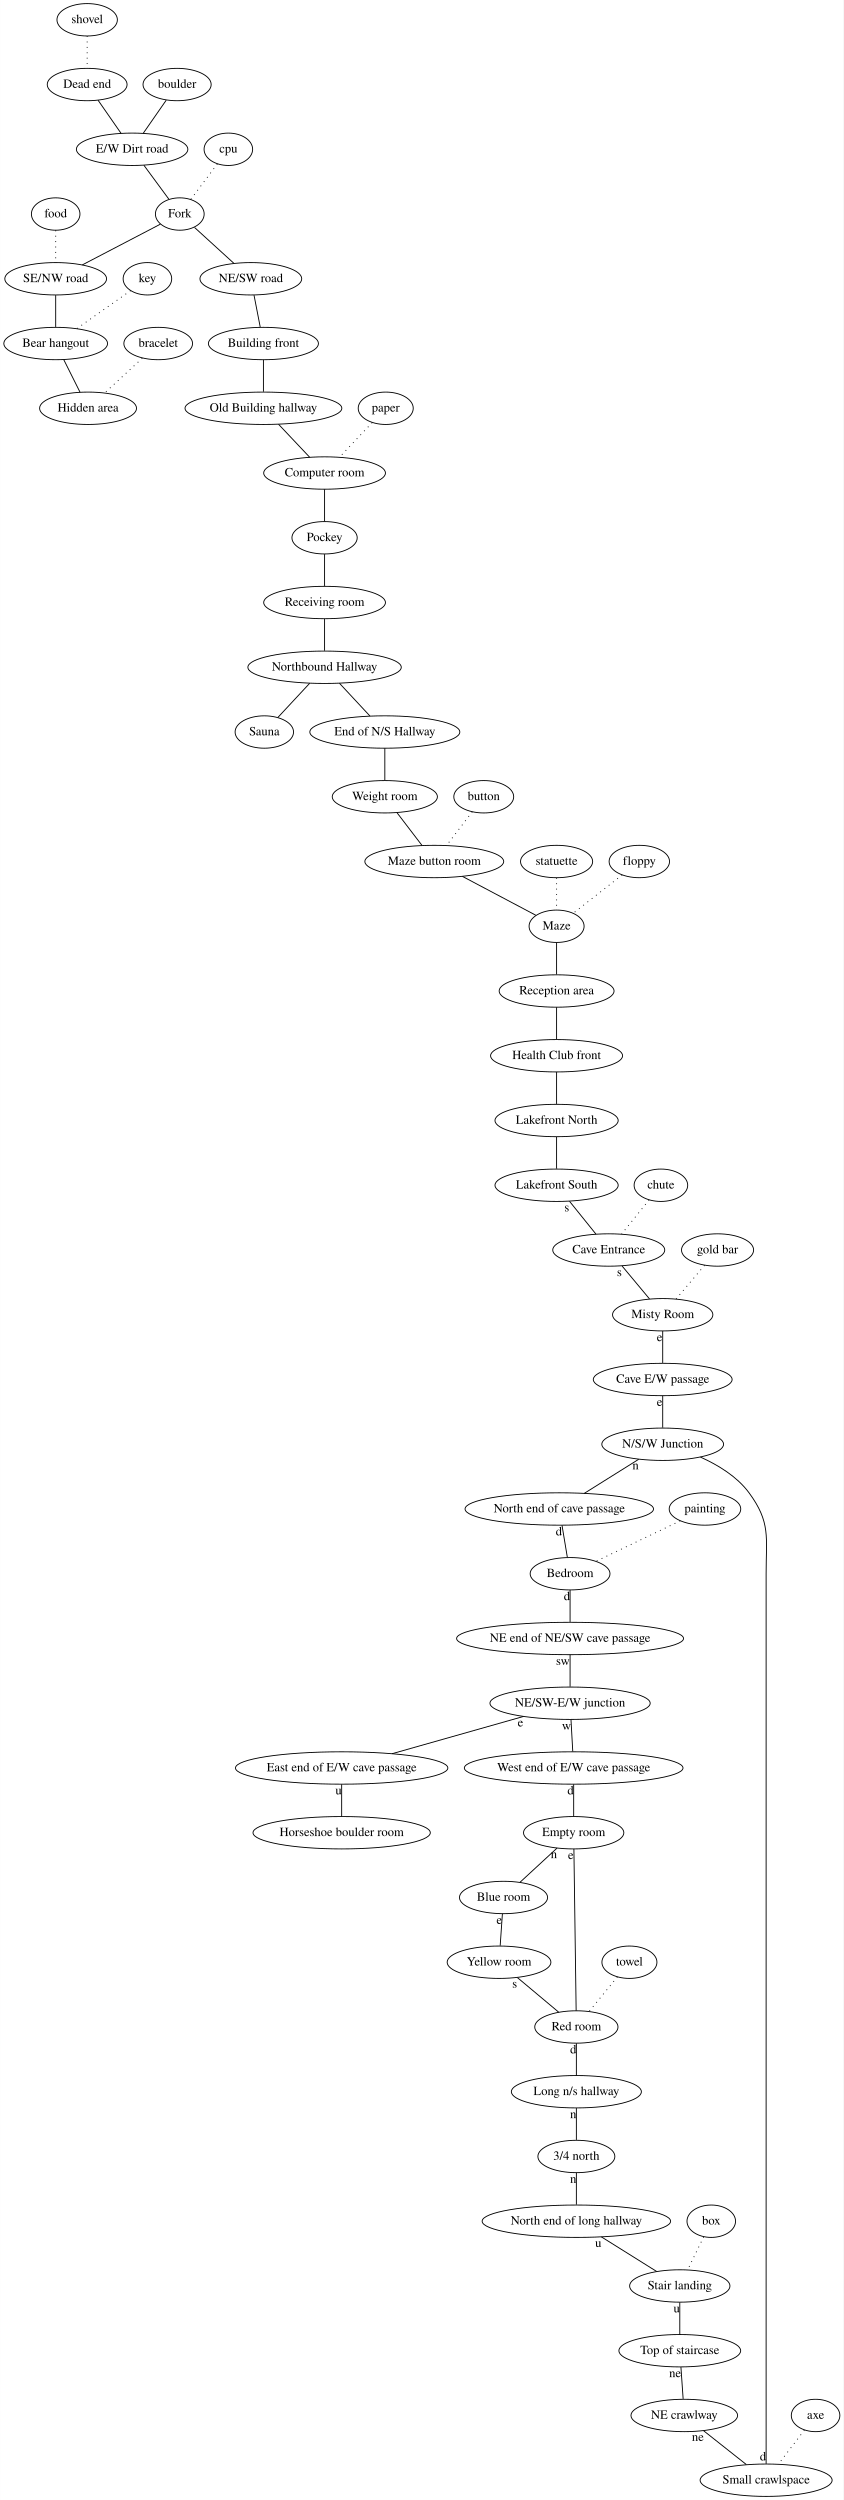
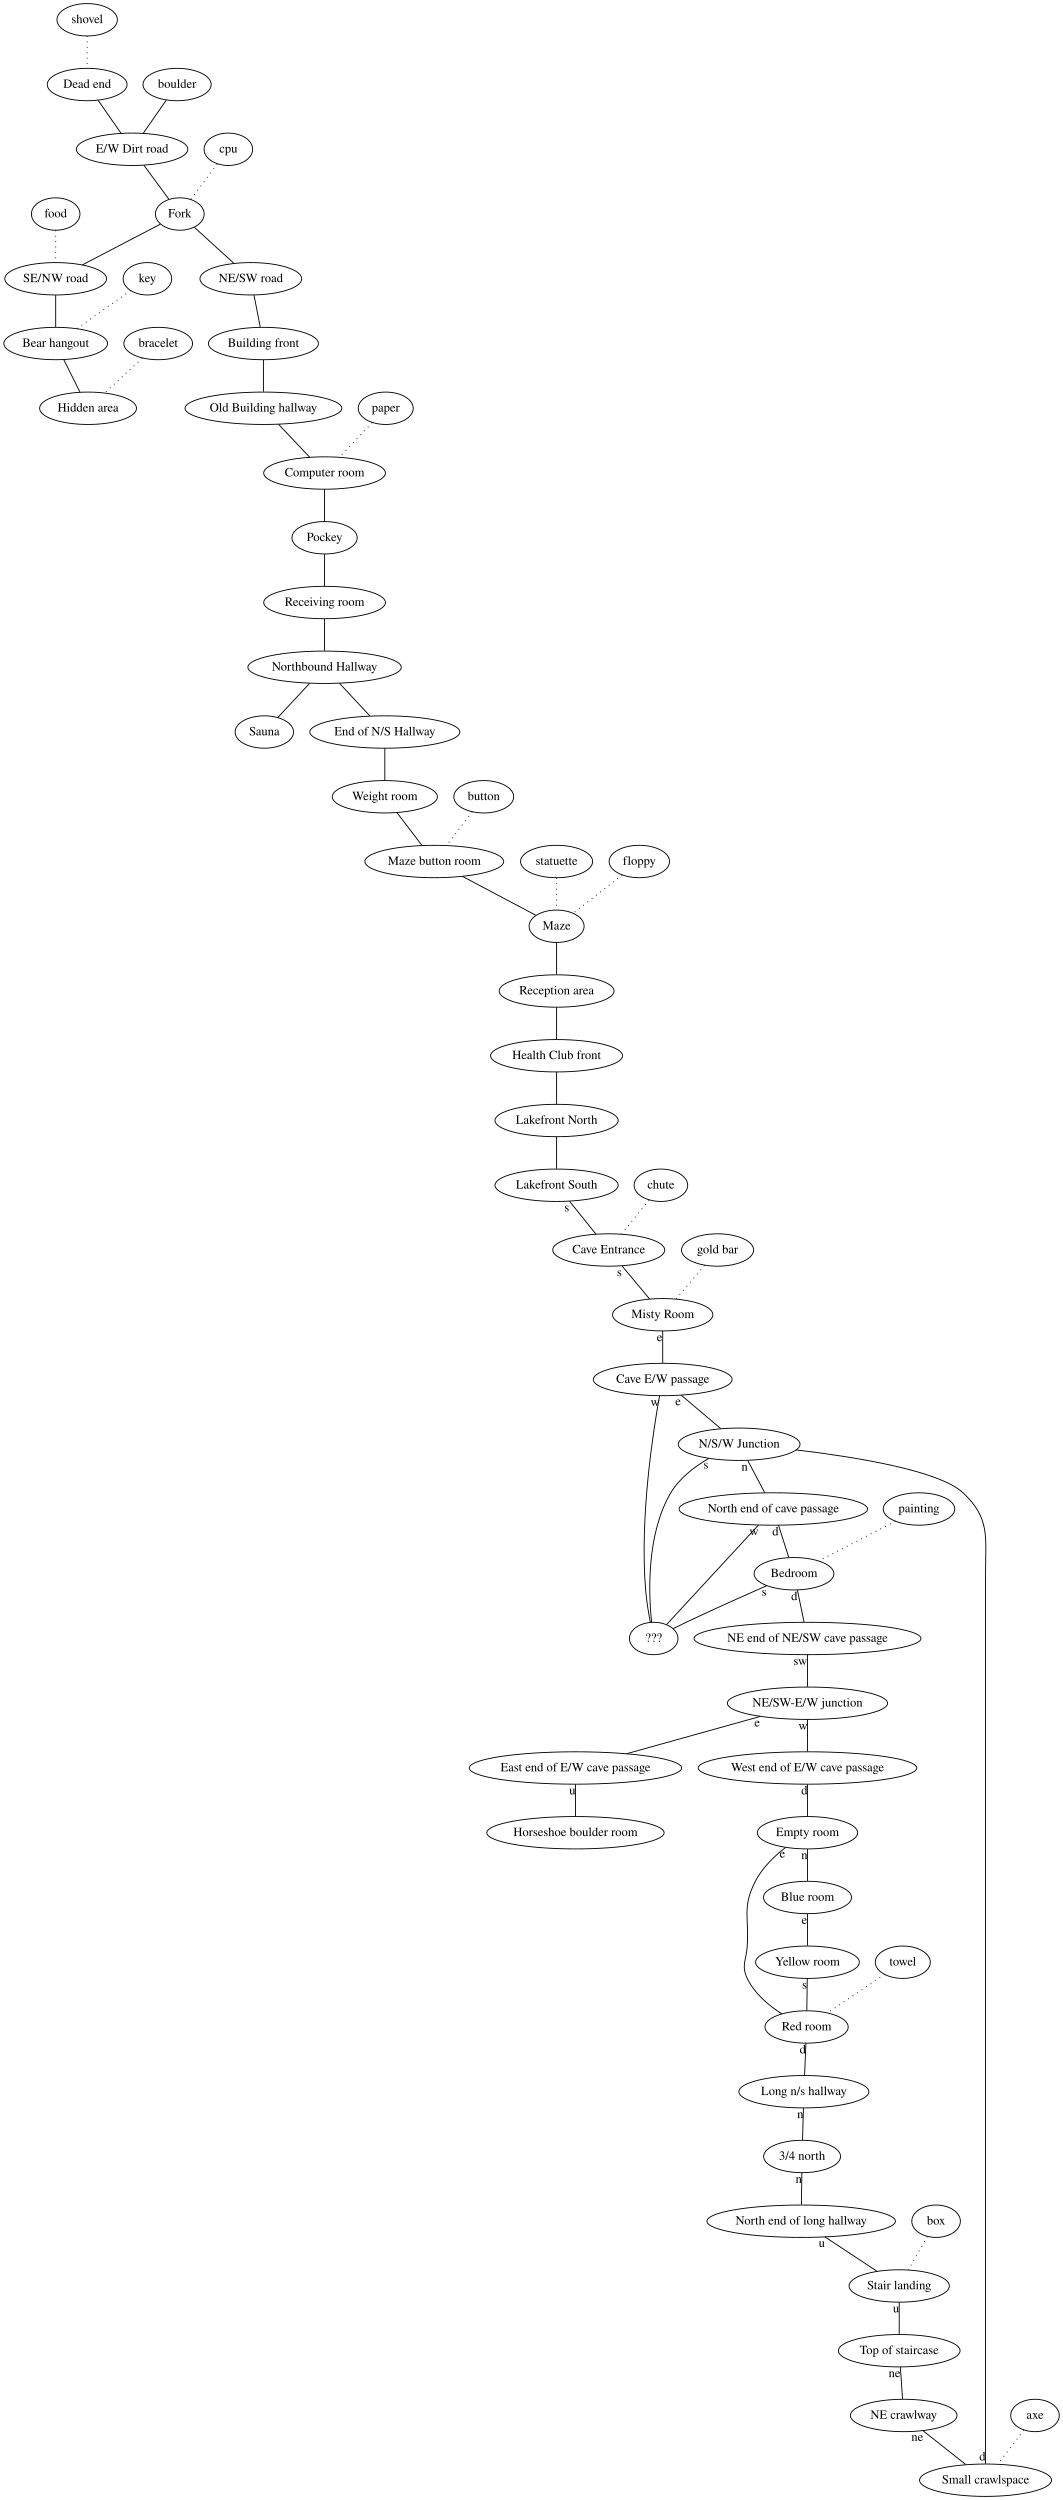
- <svg xmlns="http://www.w3.org/2000/svg" width="938pt" height="2780pt" viewBox="0.00 0.00 937.84 2780.00">
+ <svg xmlns="http://www.w3.org/2000/svg" width="1182pt" height="2780pt" viewBox="0.00 0.00 1181.84 2780.00">
  <g id="graph0" class="graph" transform="scale(1 1) rotate(0) translate(4 2776)">
-     <polygon fill="#ffffff" stroke="transparent" points="-4,4 -4,-2776 933.845,-2776 933.845,4 -4,4" />
+     <polygon fill="#ffffff" stroke="transparent" points="-4,4 -4,-2776 1177.845,-2776 1177.845,4 -4,4" />
    <g id="node1" class="node">
      <ellipse fill="none" stroke="#000000" cx="92.845" cy="-2754" rx="33.595" ry="18" />
      <text text-anchor="middle" x="92.845" y="-2750.3" font-family="Times,serif" font-size="14.00" fill="#000000">shovel</text>
    </g>
    <g id="node2" class="node">
      <ellipse fill="none" stroke="#000000" cx="92.845" cy="-2682" rx="44.393" ry="18" />
      <text text-anchor="middle" x="92.845" y="-2678.3" font-family="Times,serif" font-size="14.00" fill="#000000">Dead end</text>
    </g>
    <g id="edge1" class="edge">
      <path fill="none" stroke="#000000" stroke-dasharray="1,5" d="M92.845,-2735.831C92.845,-2725 92.845,-2711.288 92.845,-2700.413" />
    </g>
    <g id="node3" class="node">
      <ellipse fill="none" stroke="#000000" cx="142.845" cy="-2610" rx="61.99" ry="18" />
      <text text-anchor="middle" x="142.845" y="-2606.3" font-family="Times,serif" font-size="14.00" fill="#000000">E/W Dirt road</text>
    </g>
    <g id="edge2" class="edge">
      <path fill="none" stroke="#000000" d="M104.948,-2664.571C112.694,-2653.417 122.714,-2638.988 130.505,-2627.769" />
    </g>
    <g id="node5" class="node">
      <ellipse fill="none" stroke="#000000" cx="195.845" cy="-2538" rx="27.097" ry="18" />
      <text text-anchor="middle" x="195.845" y="-2534.3" font-family="Times,serif" font-size="14.00" fill="#000000">Fork</text>
    </g>
    <g id="edge4" class="edge">
      <path fill="none" stroke="#000000" d="M155.946,-2592.202C164.406,-2580.709 175.34,-2565.856 183.621,-2554.606" />
    </g>
    <g id="node4" class="node">
      <ellipse fill="none" stroke="#000000" cx="192.845" cy="-2682" rx="37.894" ry="18" />
      <text text-anchor="middle" x="192.845" y="-2678.3" font-family="Times,serif" font-size="14.00" fill="#000000">boulder</text>
    </g>
    <g id="edge3" class="edge">
      <path fill="none" stroke="#000000" d="M180.741,-2664.571C172.996,-2653.417 162.976,-2638.988 155.184,-2627.769" />
    </g>
    <g id="node7" class="node">
      <ellipse fill="none" stroke="#000000" cx="57.845" cy="-2466" rx="56.59" ry="18" />
      <text text-anchor="middle" x="57.845" y="-2462.3" font-family="Times,serif" font-size="14.00" fill="#000000">SE/NW road</text>
    </g>
    <g id="edge6" class="edge">
      <path fill="none" stroke="#000000" d="M174.282,-2526.75C150.934,-2514.568 113.541,-2495.059 87.449,-2481.446" />
    </g>
    <g id="node13" class="node">
      <ellipse fill="none" stroke="#000000" cx="274.845" cy="-2466" rx="56.59" ry="18" />
      <text text-anchor="middle" x="274.845" y="-2462.3" font-family="Times,serif" font-size="14.00" fill="#000000">NE/SW road</text>
    </g>
    <g id="edge12" class="edge">
      <path fill="none" stroke="#000000" d="M212.214,-2523.082C224.959,-2511.466 242.664,-2495.329 255.999,-2483.176" />
    </g>
    <g id="node6" class="node">
      <ellipse fill="none" stroke="#000000" cx="249.845" cy="-2610" rx="27" ry="18" />
      <text text-anchor="middle" x="249.845" y="-2606.3" font-family="Times,serif" font-size="14.00" fill="#000000">cpu</text>
    </g>
    <g id="edge5" class="edge">
      <path fill="none" stroke="#000000" stroke-dasharray="1,5" d="M237.591,-2593.662C228.754,-2581.879 216.876,-2566.042 208.05,-2554.273" />
    </g>
    <g id="node9" class="node">
      <ellipse fill="none" stroke="#000000" cx="57.845" cy="-2394" rx="57.69" ry="18" />
      <text text-anchor="middle" x="57.845" y="-2390.3" font-family="Times,serif" font-size="14.00" fill="#000000">Bear hangout</text>
    </g>
    <g id="edge8" class="edge">
      <path fill="none" stroke="#000000" d="M57.845,-2447.831C57.845,-2437 57.845,-2423.288 57.845,-2412.413" />
    </g>
    <g id="node8" class="node">
      <ellipse fill="none" stroke="#000000" cx="57.845" cy="-2538" rx="27" ry="18" />
      <text text-anchor="middle" x="57.845" y="-2534.3" font-family="Times,serif" font-size="14.00" fill="#000000">food</text>
    </g>
    <g id="edge7" class="edge">
      <path fill="none" stroke="#000000" stroke-dasharray="1,5" d="M57.845,-2519.831C57.845,-2509 57.845,-2495.288 57.845,-2484.413" />
    </g>
    <g id="node11" class="node">
      <ellipse fill="none" stroke="#000000" cx="93.845" cy="-2322" rx="53.891" ry="18" />
      <text text-anchor="middle" x="93.845" y="-2318.3" font-family="Times,serif" font-size="14.00" fill="#000000">Hidden area</text>
    </g>
    <g id="edge10" class="edge">
      <path fill="none" stroke="#000000" d="M66.744,-2376.202C72.282,-2365.125 79.381,-2350.928 84.924,-2339.843" />
    </g>
    <g id="node10" class="node">
      <ellipse fill="none" stroke="#000000" cx="159.845" cy="-2466" rx="27" ry="18" />
      <text text-anchor="middle" x="159.845" y="-2462.3" font-family="Times,serif" font-size="14.00" fill="#000000">key</text>
    </g>
    <g id="edge9" class="edge">
      <path fill="none" stroke="#000000" stroke-dasharray="1,5" d="M141.137,-2452.794C124.343,-2440.94 99.613,-2423.484 81.462,-2410.671" />
    </g>
    <g id="node12" class="node">
      <ellipse fill="none" stroke="#000000" cx="171.845" cy="-2394" rx="38.194" ry="18" />
      <text text-anchor="middle" x="171.845" y="-2390.3" font-family="Times,serif" font-size="14.00" fill="#000000">bracelet</text>
    </g>
    <g id="edge11" class="edge">
      <path fill="none" stroke="#000000" stroke-dasharray="1,5" d="M154.145,-2377.662C141.65,-2366.128 124.946,-2350.709 112.288,-2339.024" />
    </g>
    <g id="node14" class="node">
      <ellipse fill="none" stroke="#000000" cx="288.845" cy="-2394" rx="61.189" ry="18" />
      <text text-anchor="middle" x="288.845" y="-2390.3" font-family="Times,serif" font-size="14.00" fill="#000000">Building front</text>
    </g>
    <g id="edge13" class="edge">
      <path fill="none" stroke="#000000" d="M278.378,-2447.831C280.484,-2437 283.15,-2423.288 285.264,-2412.413" />
    </g>
    <g id="node15" class="node">
      <ellipse fill="none" stroke="#000000" cx="288.845" cy="-2322" rx="87.185" ry="18" />
      <text text-anchor="middle" x="288.845" y="-2318.3" font-family="Times,serif" font-size="14.00" fill="#000000">Old Building hallway</text>
    </g>
    <g id="edge14" class="edge">
      <path fill="none" stroke="#000000" d="M288.845,-2375.831C288.845,-2365 288.845,-2351.288 288.845,-2340.413" />
    </g>
    <g id="node16" class="node">
      <ellipse fill="none" stroke="#000000" cx="356.845" cy="-2250" rx="67.688" ry="18" />
      <text text-anchor="middle" x="356.845" y="-2246.3" font-family="Times,serif" font-size="14.00" fill="#000000">Computer room</text>
    </g>
    <g id="edge15" class="edge">
      <path fill="none" stroke="#000000" d="M305.654,-2304.202C316.194,-2293.042 329.726,-2278.714 340.229,-2267.593" />
    </g>
    <g id="node18" class="node">
      <ellipse fill="none" stroke="#000000" cx="356.845" cy="-2178" rx="36.294" ry="18" />
      <text text-anchor="middle" x="356.845" y="-2174.3" font-family="Times,serif" font-size="14.00" fill="#000000">Pockey</text>
    </g>
    <g id="edge17" class="edge">
      <path fill="none" stroke="#000000" d="M356.845,-2231.831C356.845,-2221 356.845,-2207.288 356.845,-2196.413" />
    </g>
    <g id="node17" class="node">
      <ellipse fill="none" stroke="#000000" cx="424.845" cy="-2322" rx="30.595" ry="18" />
      <text text-anchor="middle" x="424.845" y="-2318.3" font-family="Times,serif" font-size="14.00" fill="#000000">paper</text>
    </g>
    <g id="edge16" class="edge">
      <path fill="none" stroke="#000000" stroke-dasharray="1,5" d="M409.753,-2306.021C399.033,-2294.669 384.634,-2279.423 373.564,-2267.702" />
    </g>
    <g id="node19" class="node">
      <ellipse fill="none" stroke="#000000" cx="356.845" cy="-2106" rx="67.688" ry="18" />
      <text text-anchor="middle" x="356.845" y="-2102.3" font-family="Times,serif" font-size="14.00" fill="#000000">Receiving room</text>
    </g>
    <g id="edge18" class="edge">
      <path fill="none" stroke="#000000" d="M356.845,-2159.831C356.845,-2149 356.845,-2135.288 356.845,-2124.413" />
    </g>
    <g id="node20" class="node">
      <ellipse fill="none" stroke="#000000" cx="356.845" cy="-2034" rx="85.285" ry="18" />
      <text text-anchor="middle" x="356.845" y="-2030.3" font-family="Times,serif" font-size="14.00" fill="#000000">Northbound Hallway</text>
    </g>
    <g id="edge19" class="edge">
      <path fill="none" stroke="#000000" d="M356.845,-2087.831C356.845,-2077 356.845,-2063.288 356.845,-2052.413" />
    </g>
    <g id="node21" class="node">
      <ellipse fill="none" stroke="#000000" cx="289.845" cy="-1962" rx="32.494" ry="18" />
      <text text-anchor="middle" x="289.845" y="-1958.3" font-family="Times,serif" font-size="14.00" fill="#000000">Sauna</text>
    </g>
    <g id="edge20" class="edge">
      <path fill="none" stroke="#000000" d="M340.283,-2016.202C329.433,-2004.542 315.365,-1989.425 304.844,-1978.119" />
    </g>
    <g id="node22" class="node">
      <ellipse fill="none" stroke="#000000" cx="423.845" cy="-1962" rx="83.386" ry="18" />
      <text text-anchor="middle" x="423.845" y="-1958.3" font-family="Times,serif" font-size="14.00" fill="#000000">End of N/S Hallway</text>
    </g>
    <g id="edge21" class="edge">
      <path fill="none" stroke="#000000" d="M373.407,-2016.202C383.714,-2005.125 396.926,-1990.928 407.241,-1979.842" />
    </g>
    <g id="node23" class="node">
      <ellipse fill="none" stroke="#000000" cx="423.845" cy="-1890" rx="58.49" ry="18" />
      <text text-anchor="middle" x="423.845" y="-1886.3" font-family="Times,serif" font-size="14.00" fill="#000000">Weight room</text>
    </g>
    <g id="edge22" class="edge">
      <path fill="none" stroke="#000000" d="M423.845,-1943.831C423.845,-1933 423.845,-1919.288 423.845,-1908.413" />
    </g>
    <g id="node24" class="node">
      <ellipse fill="none" stroke="#000000" cx="478.845" cy="-1818" rx="77.187" ry="18" />
      <text text-anchor="middle" x="478.845" y="-1814.3" font-family="Times,serif" font-size="14.00" fill="#000000">Maze button room</text>
    </g>
    <g id="edge23" class="edge">
      <path fill="none" stroke="#000000" d="M437.44,-1872.202C445.902,-1861.125 456.747,-1846.928 465.215,-1835.842" />
    </g>
    <g id="node26" class="node">
      <ellipse fill="none" stroke="#000000" cx="614.845" cy="-1746" rx="30.595" ry="18" />
      <text text-anchor="middle" x="614.845" y="-1742.3" font-family="Times,serif" font-size="14.00" fill="#000000">Maze</text>
    </g>
    <g id="edge25" class="edge">
      <path fill="none" stroke="#000000" d="M510.046,-1801.482C534.984,-1788.279 569.371,-1770.074 591.85,-1758.174" />
    </g>
    <g id="node25" class="node">
      <ellipse fill="none" stroke="#000000" cx="533.845" cy="-1890" rx="33.295" ry="18" />
      <text text-anchor="middle" x="533.845" y="-1886.3" font-family="Times,serif" font-size="14.00" fill="#000000">button</text>
    </g>
    <g id="edge24" class="edge">
      <path fill="none" stroke="#000000" stroke-dasharray="1,5" d="M521.088,-1873.301C512.52,-1862.084 501.241,-1847.319 492.493,-1835.867" />
    </g>
    <g id="node29" class="node">
      <ellipse fill="none" stroke="#000000" cx="614.845" cy="-1674" rx="63.889" ry="18" />
      <text text-anchor="middle" x="614.845" y="-1670.3" font-family="Times,serif" font-size="14.00" fill="#000000">Reception area</text>
    </g>
    <g id="edge28" class="edge">
      <path fill="none" stroke="#000000" d="M614.845,-1727.831C614.845,-1717 614.845,-1703.288 614.845,-1692.413" />
    </g>
    <g id="node27" class="node">
      <ellipse fill="none" stroke="#000000" cx="614.845" cy="-1818" rx="40.094" ry="18" />
      <text text-anchor="middle" x="614.845" y="-1814.3" font-family="Times,serif" font-size="14.00" fill="#000000">statuette</text>
    </g>
    <g id="edge26" class="edge">
      <path fill="none" stroke="#000000" stroke-dasharray="1,5" d="M614.845,-1799.831C614.845,-1789 614.845,-1775.288 614.845,-1764.413" />
    </g>
    <g id="node28" class="node">
      <ellipse fill="none" stroke="#000000" cx="706.845" cy="-1818" rx="33.595" ry="18" />
      <text text-anchor="middle" x="706.845" y="-1814.3" font-family="Times,serif" font-size="14.00" fill="#000000">floppy</text>
    </g>
    <g id="edge27" class="edge">
      <path fill="none" stroke="#000000" stroke-dasharray="1,5" d="M687.782,-1803.082C671.782,-1790.56 649.069,-1772.784 633.255,-1760.408" />
    </g>
    <g id="node30" class="node">
      <ellipse fill="none" stroke="#000000" cx="614.845" cy="-1602" rx="73.387" ry="18" />
      <text text-anchor="middle" x="614.845" y="-1598.3" font-family="Times,serif" font-size="14.00" fill="#000000">Health Club front</text>
    </g>
    <g id="edge29" class="edge">
      <path fill="none" stroke="#000000" d="M614.845,-1655.831C614.845,-1645 614.845,-1631.288 614.845,-1620.413" />
    </g>
    <g id="node31" class="node">
      <ellipse fill="none" stroke="#000000" cx="614.845" cy="-1530" rx="68.489" ry="18" />
      <text text-anchor="middle" x="614.845" y="-1526.3" font-family="Times,serif" font-size="14.00" fill="#000000">Lakefront North</text>
    </g>
    <g id="edge30" class="edge">
      <path fill="none" stroke="#000000" d="M614.845,-1583.831C614.845,-1573 614.845,-1559.288 614.845,-1548.413" />
    </g>
    <g id="node32" class="node">
      <ellipse fill="none" stroke="#000000" cx="614.845" cy="-1458" rx="68.489" ry="18" />
      <text text-anchor="middle" x="614.845" y="-1454.3" font-family="Times,serif" font-size="14.00" fill="#000000">Lakefront South</text>
    </g>
    <g id="edge31" class="edge">
      <path fill="none" stroke="#000000" d="M614.845,-1511.831C614.845,-1501 614.845,-1487.288 614.845,-1476.413" />
    </g>
    <g id="node33" class="node">
      <ellipse fill="none" stroke="#000000" cx="672.845" cy="-1386" rx="62.289" ry="18" />
      <text text-anchor="middle" x="672.845" y="-1382.3" font-family="Times,serif" font-size="14.00" fill="#000000">Cave Entrance</text>
    </g>
    <g id="edge32" class="edge">
      <path fill="none" stroke="#000000" d="M629.182,-1440.202C638.172,-1429.042 649.714,-1414.714 658.673,-1403.593" />
      <text text-anchor="middle" x="626.182" y="-1429.002" font-family="Times,serif" font-size="14.00" fill="#000000">s</text>
    </g>
    <g id="node35" class="node">
      <ellipse fill="none" stroke="#000000" cx="732.845" cy="-1314" rx="55.79" ry="18" />
      <text text-anchor="middle" x="732.845" y="-1310.3" font-family="Times,serif" font-size="14.00" fill="#000000">Misty Room</text>
    </g>
    <g id="edge34" class="edge">
      <path fill="none" stroke="#000000" d="M687.676,-1368.202C696.977,-1357.042 708.916,-1342.714 718.184,-1331.593" />
      <text text-anchor="middle" x="684.676" y="-1357.002" font-family="Times,serif" font-size="14.00" fill="#000000">s</text>
    </g>
    <g id="node34" class="node">
      <ellipse fill="none" stroke="#000000" cx="730.845" cy="-1458" rx="29.795" ry="18" />
      <text text-anchor="middle" x="730.845" y="-1454.3" font-family="Times,serif" font-size="14.00" fill="#000000">chute</text>
    </g>
    <g id="edge33" class="edge">
      <path fill="none" stroke="#000000" stroke-dasharray="1,5" d="M717.684,-1441.662C708.593,-1430.377 696.506,-1415.373 687.173,-1403.786" />
    </g>
    <g id="node37" class="node">
      <ellipse fill="none" stroke="#000000" cx="732.845" cy="-1242" rx="77.187" ry="18" />
      <text text-anchor="middle" x="732.845" y="-1238.3" font-family="Times,serif" font-size="14.00" fill="#000000">Cave E/W passage</text>
    </g>
    <g id="edge36" class="edge">
      <path fill="none" stroke="#000000" d="M732.845,-1295.831C732.845,-1285 732.845,-1271.288 732.845,-1260.413" />
      <text text-anchor="middle" x="729.345" y="-1284.631" font-family="Times,serif" font-size="14.00" fill="#000000">e</text>
    </g>
    <g id="node36" class="node">
      <ellipse fill="none" stroke="#000000" cx="793.845" cy="-1386" rx="40.094" ry="18" />
      <text text-anchor="middle" x="793.845" y="-1382.3" font-family="Times,serif" font-size="14.00" fill="#000000">gold bar</text>
    </g>
    <g id="edge35" class="edge">
      <path fill="none" stroke="#000000" stroke-dasharray="1,5" d="M779.389,-1368.937C769.806,-1357.626 757.269,-1342.828 747.621,-1331.441" />
    </g>
    <g id="node38" class="node">
-       <ellipse fill="none" stroke="#000000" cx="732.845" cy="-1170" rx="67.688" ry="18" />
-       <text text-anchor="middle" x="732.845" y="-1166.3" font-family="Times,serif" font-size="14.00" fill="#000000">N/S/W Junction</text>
+       <ellipse fill="none" stroke="#000000" cx="817.845" cy="-1170" rx="67.688" ry="18" />
+       <text text-anchor="middle" x="817.845" y="-1166.3" font-family="Times,serif" font-size="14.00" fill="#000000">N/S/W Junction</text>
    </g>
    <g id="edge37" class="edge">
-       <path fill="none" stroke="#000000" d="M732.845,-1223.831C732.845,-1213 732.845,-1199.288 732.845,-1188.413" />
-       <text text-anchor="middle" x="729.345" y="-1212.631" font-family="Times,serif" font-size="14.00" fill="#000000">e</text>
+       <path fill="none" stroke="#000000" d="M753.421,-1224.571C766.785,-1213.251 784.132,-1198.557 797.458,-1187.269" />
+       <text text-anchor="middle" x="749.921" y="-1213.371" font-family="Times,serif" font-size="14.00" fill="#000000">e</text>
    </g>
    <g id="node39" class="node">
-       <ellipse fill="none" stroke="#000000" cx="617.845" cy="-1098" rx="104.782" ry="18" />
-       <text text-anchor="middle" x="617.845" y="-1094.3" font-family="Times,serif" font-size="14.00" fill="#000000">North end of cave passage</text>
+       <ellipse fill="none" stroke="#000000" cx="722.845" cy="-954" rx="27" ry="18" />
+       <text text-anchor="middle" x="722.845" y="-950.3" font-family="Times,serif" font-size="14.00" fill="#000000">???</text>
    </g>
    <g id="edge38" class="edge">
-       <path fill="none" stroke="#000000" d="M706.173,-1153.301C687.992,-1141.918 663.974,-1126.881 645.573,-1115.36" />
-       <text text-anchor="middle" x="702.673" y="-1142.101" font-family="Times,serif" font-size="14.00" fill="#000000">n</text>
+       <path fill="none" stroke="#000000" d="M729.336,-1223.794C722.195,-1184.424 707.188,-1088.427 713.845,-1008 714.848,-995.876 717.098,-982.376 719.097,-971.907" />
+       <text text-anchor="middle" x="724.336" y="-1212.594" font-family="Times,serif" font-size="14.00" fill="#000000">w</text>
+     </g>
+     <g id="edge40" class="edge">
+       <path fill="none" stroke="#000000" d="M783.888,-1154.167C768.489,-1145.188 751.581,-1132.432 741.845,-1116 714.563,-1069.955 717.208,-1003.599 720.462,-972.019" />
+       <text text-anchor="middle" x="780.888" y="-1142.967" font-family="Times,serif" font-size="14.00" fill="#000000">s</text>
    </g>
    <g id="node40" class="node">
-       <ellipse fill="none" stroke="#000000" cx="629.845" cy="-1026" rx="44.393" ry="18" />
-       <text text-anchor="middle" x="629.845" y="-1022.3" font-family="Times,serif" font-size="14.00" fill="#000000">Bedroom</text>
+       <ellipse fill="none" stroke="#000000" cx="855.845" cy="-1098" rx="104.782" ry="18" />
+       <text text-anchor="middle" x="855.845" y="-1094.3" font-family="Times,serif" font-size="14.00" fill="#000000">North end of cave passage</text>
    </g>
    <g id="edge39" class="edge">
-       <path fill="none" stroke="#000000" d="M620.873,-1079.831C622.678,-1069 624.964,-1055.288 626.776,-1044.413" />
-       <text text-anchor="middle" x="617.373" y="-1068.631" font-family="Times,serif" font-size="14.00" fill="#000000">d</text>
+       <path fill="none" stroke="#000000" d="M827.434,-1151.831C833.15,-1141 840.388,-1127.288 846.127,-1116.413" />
+       <text text-anchor="middle" x="823.934" y="-1140.631" font-family="Times,serif" font-size="14.00" fill="#000000">n</text>
+     </g>
+     <g id="edge42" class="edge">
+       <path fill="none" stroke="#000000" d="M839.269,-1080.053C812.947,-1051.554 762.033,-996.429 737.186,-969.527" />
+       <text text-anchor="middle" x="834.269" y="-1068.853" font-family="Times,serif" font-size="14.00" fill="#000000">w</text>
+     </g>
+     <g id="node41" class="node">
+       <ellipse fill="none" stroke="#000000" cx="878.845" cy="-1026" rx="44.393" ry="18" />
+       <text text-anchor="middle" x="878.845" y="-1022.3" font-family="Times,serif" font-size="14.00" fill="#000000">Bedroom</text>
+     </g>
+     <g id="edge41" class="edge">
+       <path fill="none" stroke="#000000" d="M861.649,-1079.831C865.162,-1068.833 869.624,-1054.865 873.122,-1043.913" />
+       <text text-anchor="middle" x="858.149" y="-1068.631" font-family="Times,serif" font-size="14.00" fill="#000000">d</text>
+     </g>
+     <g id="edge45" class="edge">
+       <path fill="none" stroke="#000000" d="M848.606,-1012.801C824.246,-1002.07 789.182,-986.403 758.845,-972 754.174,-969.782 749.195,-967.343 744.477,-964.995" />
+       <text text-anchor="middle" x="845.606" y="-1001.601" font-family="Times,serif" font-size="14.00" fill="#000000">s</text>
+     </g>
+     <g id="node43" class="node">
+       <ellipse fill="none" stroke="#000000" cx="893.845" cy="-954" rx="126.178" ry="18" />
+       <text text-anchor="middle" x="893.845" y="-950.3" font-family="Times,serif" font-size="14.00" fill="#000000">NE end of NE/SW cave passage</text>
+     </g>
+     <g id="edge44" class="edge">
+       <path fill="none" stroke="#000000" d="M882.63,-1007.831C884.886,-997 887.743,-983.288 890.009,-972.413" />
+       <text text-anchor="middle" x="879.13" y="-996.631" font-family="Times,serif" font-size="14.00" fill="#000000">d</text>
    </g>
    <g id="node42" class="node">
-       <ellipse fill="none" stroke="#000000" cx="629.845" cy="-954" rx="126.178" ry="18" />
-       <text text-anchor="middle" x="629.845" y="-950.3" font-family="Times,serif" font-size="14.00" fill="#000000">NE end of NE/SW cave passage</text>
-     </g>
-     <g id="edge41" class="edge">
-       <path fill="none" stroke="#000000" d="M629.845,-1007.831C629.845,-997 629.845,-983.288 629.845,-972.413" />
-       <text text-anchor="middle" x="626.345" y="-996.631" font-family="Times,serif" font-size="14.00" fill="#000000">d</text>
-     </g>
-     <g id="node41" class="node">
-       <ellipse fill="none" stroke="#000000" cx="779.845" cy="-1098" rx="39.794" ry="18" />
-       <text text-anchor="middle" x="779.845" y="-1094.3" font-family="Times,serif" font-size="14.00" fill="#000000">painting</text>
-     </g>
-     <g id="edge40" class="edge">
-       <path fill="none" stroke="#000000" stroke-dasharray="1,5" d="M752.333,-1084.794C725.691,-1072.006 685.467,-1052.699 658.459,-1039.735" />
-     </g>
-     <g id="node43" class="node">
-       <ellipse fill="none" stroke="#000000" cx="629.845" cy="-882" rx="89.084" ry="18" />
-       <text text-anchor="middle" x="629.845" y="-878.3" font-family="Times,serif" font-size="14.00" fill="#000000">NE/SW-E/W junction</text>
-     </g>
-     <g id="edge42" class="edge">
-       <path fill="none" stroke="#000000" d="M629.845,-935.831C629.845,-925 629.845,-911.288 629.845,-900.413" />
-       <text text-anchor="middle" x="621.845" y="-924.631" font-family="Times,serif" font-size="14.00" fill="#000000">sw</text>
+       <ellipse fill="none" stroke="#000000" cx="1017.845" cy="-1098" rx="39.794" ry="18" />
+       <text text-anchor="middle" x="1017.845" y="-1094.3" font-family="Times,serif" font-size="14.00" fill="#000000">painting</text>
+     </g>
+     <g id="edge43" class="edge">
+       <path fill="none" stroke="#000000" stroke-dasharray="1,5" d="M991.7,-1084.457C967.321,-1071.829 931.091,-1053.063 906.299,-1040.221" />
    </g>
    <g id="node44" class="node">
-       <ellipse fill="none" stroke="#000000" cx="375.845" cy="-810" rx="118.079" ry="18" />
-       <text text-anchor="middle" x="375.845" y="-806.3" font-family="Times,serif" font-size="14.00" fill="#000000">East end of E/W cave passage</text>
-     </g>
-     <g id="edge43" class="edge">
-       <path fill="none" stroke="#000000" d="M578.138,-867.343C535.638,-855.296 475.532,-838.258 431.889,-825.886" />
-       <text text-anchor="middle" x="574.638" y="-856.143" font-family="Times,serif" font-size="14.00" fill="#000000">e</text>
+       <ellipse fill="none" stroke="#000000" cx="893.845" cy="-882" rx="89.084" ry="18" />
+       <text text-anchor="middle" x="893.845" y="-878.3" font-family="Times,serif" font-size="14.00" fill="#000000">NE/SW-E/W junction</text>
+     </g>
+     <g id="edge46" class="edge">
+       <path fill="none" stroke="#000000" d="M893.845,-935.831C893.845,-925 893.845,-911.288 893.845,-900.413" />
+       <text text-anchor="middle" x="885.845" y="-924.631" font-family="Times,serif" font-size="14.00" fill="#000000">sw</text>
+     </g>
+     <g id="node45" class="node">
+       <ellipse fill="none" stroke="#000000" cx="635.845" cy="-810" rx="118.079" ry="18" />
+       <text text-anchor="middle" x="635.845" y="-806.3" font-family="Times,serif" font-size="14.00" fill="#000000">East end of E/W cave passage</text>
+     </g>
+     <g id="edge47" class="edge">
+       <path fill="none" stroke="#000000" d="M841.324,-867.343C798.155,-855.296 737.102,-838.258 692.772,-825.886" />
+       <text text-anchor="middle" x="837.824" y="-856.143" font-family="Times,serif" font-size="14.00" fill="#000000">e</text>
+     </g>
+     <g id="node47" class="node">
+       <ellipse fill="none" stroke="#000000" cx="893.845" cy="-810" rx="121.578" ry="18" />
+       <text text-anchor="middle" x="893.845" y="-806.3" font-family="Times,serif" font-size="14.00" fill="#000000">West end of E/W cave passage</text>
+     </g>
+     <g id="edge49" class="edge">
+       <path fill="none" stroke="#000000" d="M893.845,-863.831C893.845,-853 893.845,-839.288 893.845,-828.413" />
+       <text text-anchor="middle" x="888.845" y="-852.631" font-family="Times,serif" font-size="14.00" fill="#000000">w</text>
    </g>
    <g id="node46" class="node">
-       <ellipse fill="none" stroke="#000000" cx="633.845" cy="-810" rx="121.578" ry="18" />
-       <text text-anchor="middle" x="633.845" y="-806.3" font-family="Times,serif" font-size="14.00" fill="#000000">West end of E/W cave passage</text>
-     </g>
-     <g id="edge45" class="edge">
-       <path fill="none" stroke="#000000" d="M630.854,-863.831C631.456,-853 632.218,-839.288 632.822,-828.413" />
-       <text text-anchor="middle" x="625.854" y="-852.631" font-family="Times,serif" font-size="14.00" fill="#000000">w</text>
-     </g>
-     <g id="node45" class="node">
-       <ellipse fill="none" stroke="#000000" cx="375.845" cy="-738" rx="98.583" ry="18" />
-       <text text-anchor="middle" x="375.845" y="-734.3" font-family="Times,serif" font-size="14.00" fill="#000000">Horseshoe boulder room</text>
-     </g>
-     <g id="edge44" class="edge">
-       <path fill="none" stroke="#000000" d="M375.845,-791.831C375.845,-781 375.845,-767.288 375.845,-756.413" />
-       <text text-anchor="middle" x="372.345" y="-780.631" font-family="Times,serif" font-size="14.00" fill="#000000">u</text>
-     </g>
-     <g id="node47" class="node">
-       <ellipse fill="none" stroke="#000000" cx="633.845" cy="-738" rx="55.79" ry="18" />
-       <text text-anchor="middle" x="633.845" y="-734.3" font-family="Times,serif" font-size="14.00" fill="#000000">Empty room</text>
-     </g>
-     <g id="edge46" class="edge">
-       <path fill="none" stroke="#000000" d="M633.845,-791.831C633.845,-781 633.845,-767.288 633.845,-756.413" />
-       <text text-anchor="middle" x="630.345" y="-780.631" font-family="Times,serif" font-size="14.00" fill="#000000">d</text>
+       <ellipse fill="none" stroke="#000000" cx="635.845" cy="-738" rx="98.583" ry="18" />
+       <text text-anchor="middle" x="635.845" y="-734.3" font-family="Times,serif" font-size="14.00" fill="#000000">Horseshoe boulder room</text>
+     </g>
+     <g id="edge48" class="edge">
+       <path fill="none" stroke="#000000" d="M635.845,-791.831C635.845,-781 635.845,-767.288 635.845,-756.413" />
+       <text text-anchor="middle" x="632.345" y="-780.631" font-family="Times,serif" font-size="14.00" fill="#000000">u</text>
    </g>
    <g id="node48" class="node">
-       <ellipse fill="none" stroke="#000000" cx="555.845" cy="-666" rx="48.993" ry="18" />
-       <text text-anchor="middle" x="555.845" y="-662.3" font-family="Times,serif" font-size="14.00" fill="#000000">Blue room</text>
-     </g>
-     <g id="edge47" class="edge">
-       <path fill="none" stroke="#000000" d="M615.36,-720.937C602.926,-709.46 586.603,-694.392 574.197,-682.941" />
-       <text text-anchor="middle" x="611.86" y="-709.737" font-family="Times,serif" font-size="14.00" fill="#000000">n</text>
+       <ellipse fill="none" stroke="#000000" cx="893.845" cy="-738" rx="55.79" ry="18" />
+       <text text-anchor="middle" x="893.845" y="-734.3" font-family="Times,serif" font-size="14.00" fill="#000000">Empty room</text>
+     </g>
+     <g id="edge50" class="edge">
+       <path fill="none" stroke="#000000" d="M893.845,-791.831C893.845,-781 893.845,-767.288 893.845,-756.413" />
+       <text text-anchor="middle" x="890.345" y="-780.631" font-family="Times,serif" font-size="14.00" fill="#000000">d</text>
    </g>
    <g id="node49" class="node">
-       <ellipse fill="none" stroke="#000000" cx="636.845" cy="-522" rx="46.292" ry="18" />
-       <text text-anchor="middle" x="636.845" y="-518.3" font-family="Times,serif" font-size="14.00" fill="#000000">Red room</text>
-     </g>
-     <g id="edge48" class="edge">
-       <path fill="none" stroke="#000000" d="M634.096,-719.956C634.66,-679.297 636.027,-580.899 636.593,-540.145" />
-       <text text-anchor="middle" x="630.596" y="-708.755" font-family="Times,serif" font-size="14.00" fill="#000000">e</text>
+       <ellipse fill="none" stroke="#000000" cx="893.845" cy="-666" rx="48.993" ry="18" />
+       <text text-anchor="middle" x="893.845" y="-662.3" font-family="Times,serif" font-size="14.00" fill="#000000">Blue room</text>
+     </g>
+     <g id="edge51" class="edge">
+       <path fill="none" stroke="#000000" d="M893.845,-719.831C893.845,-709 893.845,-695.288 893.845,-684.413" />
+       <text text-anchor="middle" x="890.345" y="-708.631" font-family="Times,serif" font-size="14.00" fill="#000000">n</text>
    </g>
    <g id="node50" class="node">
-       <ellipse fill="none" stroke="#000000" cx="550.845" cy="-594" rx="57.69" ry="18" />
-       <text text-anchor="middle" x="550.845" y="-590.3" font-family="Times,serif" font-size="14.00" fill="#000000">Yellow room</text>
-     </g>
-     <g id="edge49" class="edge">
-       <path fill="none" stroke="#000000" d="M554.583,-647.831C553.831,-637 552.879,-623.288 552.124,-612.413" />
-       <text text-anchor="middle" x="551.083" y="-636.631" font-family="Times,serif" font-size="14.00" fill="#000000">e</text>
+       <ellipse fill="none" stroke="#000000" cx="892.845" cy="-522" rx="46.292" ry="18" />
+       <text text-anchor="middle" x="892.845" y="-518.3" font-family="Times,serif" font-size="14.00" fill="#000000">Red room</text>
+     </g>
+     <g id="edge52" class="edge">
+       <path fill="none" stroke="#000000" d="M869.386,-721.619C857.24,-712.121 843.55,-699.067 835.845,-684 821.161,-655.288 828.849,-644.187 826.845,-612 825.851,-596.031 819.993,-590.459 826.845,-576 834.833,-559.143 850.946,-545.798 865.251,-536.592" />
+       <text text-anchor="middle" x="865.886" y="-710.419" font-family="Times,serif" font-size="14.00" fill="#000000">e</text>
+     </g>
+     <g id="node51" class="node">
+       <ellipse fill="none" stroke="#000000" cx="893.845" cy="-594" rx="57.69" ry="18" />
+       <text text-anchor="middle" x="893.845" y="-590.3" font-family="Times,serif" font-size="14.00" fill="#000000">Yellow room</text>
+     </g>
+     <g id="edge53" class="edge">
+       <path fill="none" stroke="#000000" d="M893.845,-647.831C893.845,-637 893.845,-623.288 893.845,-612.413" />
+       <text text-anchor="middle" x="890.345" y="-636.631" font-family="Times,serif" font-size="14.00" fill="#000000">e</text>
+     </g>
+     <g id="node53" class="node">
+       <ellipse fill="none" stroke="#000000" cx="889.845" cy="-450" rx="72.287" ry="18" />
+       <text text-anchor="middle" x="889.845" y="-446.3" font-family="Times,serif" font-size="14.00" fill="#000000">Long n/s hallway</text>
+     </g>
+     <g id="edge56" class="edge">
+       <path fill="none" stroke="#000000" d="M892.088,-503.831C891.636,-493 891.065,-479.288 890.612,-468.413" />
+       <text text-anchor="middle" x="888.588" y="-492.631" font-family="Times,serif" font-size="14.00" fill="#000000">d</text>
+     </g>
+     <g id="edge54" class="edge">
+       <path fill="none" stroke="#000000" d="M893.592,-575.831C893.442,-565 893.252,-551.288 893.101,-540.413" />
+       <text text-anchor="middle" x="890.592" y="-564.631" font-family="Times,serif" font-size="14.00" fill="#000000">s</text>
    </g>
    <g id="node52" class="node">
-       <ellipse fill="none" stroke="#000000" cx="636.845" cy="-450" rx="72.287" ry="18" />
-       <text text-anchor="middle" x="636.845" y="-446.3" font-family="Times,serif" font-size="14.00" fill="#000000">Long n/s hallway</text>
-     </g>
-     <g id="edge52" class="edge">
-       <path fill="none" stroke="#000000" d="M636.845,-503.831C636.845,-493 636.845,-479.288 636.845,-468.413" />
-       <text text-anchor="middle" x="633.345" y="-492.631" font-family="Times,serif" font-size="14.00" fill="#000000">d</text>
-     </g>
-     <g id="edge50" class="edge">
-       <path fill="none" stroke="#000000" d="M571.226,-576.937C585.133,-565.293 603.455,-549.955 617.202,-538.445" />
-       <text text-anchor="middle" x="568.226" y="-565.737" font-family="Times,serif" font-size="14.00" fill="#000000">s</text>
-     </g>
-     <g id="node51" class="node">
-       <ellipse fill="none" stroke="#000000" cx="695.845" cy="-594" rx="30.595" ry="18" />
-       <text text-anchor="middle" x="695.845" y="-590.3" font-family="Times,serif" font-size="14.00" fill="#000000">towel</text>
-     </g>
-     <g id="edge51" class="edge">
-       <path fill="none" stroke="#000000" stroke-dasharray="1,5" d="M682.457,-577.662C673.073,-566.211 660.552,-550.931 651.003,-539.277" />
-     </g>
-     <g id="node53" class="node">
-       <ellipse fill="none" stroke="#000000" cx="636.845" cy="-378" rx="42.793" ry="18" />
-       <text text-anchor="middle" x="636.845" y="-374.3" font-family="Times,serif" font-size="14.00" fill="#000000">3/4 north</text>
-     </g>
-     <g id="edge53" class="edge">
-       <path fill="none" stroke="#000000" d="M636.845,-431.831C636.845,-421 636.845,-407.288 636.845,-396.413" />
-       <text text-anchor="middle" x="633.345" y="-420.631" font-family="Times,serif" font-size="14.00" fill="#000000">n</text>
+       <ellipse fill="none" stroke="#000000" cx="999.845" cy="-594" rx="30.595" ry="18" />
+       <text text-anchor="middle" x="999.845" y="-590.3" font-family="Times,serif" font-size="14.00" fill="#000000">towel</text>
+     </g>
+     <g id="edge55" class="edge">
+       <path fill="none" stroke="#000000" stroke-dasharray="1,5" d="M979.719,-580.457C961.679,-568.318 935.209,-550.507 916.234,-537.738" />
    </g>
    <g id="node54" class="node">
-       <ellipse fill="none" stroke="#000000" cx="636.845" cy="-306" rx="104.782" ry="18" />
-       <text text-anchor="middle" x="636.845" y="-302.3" font-family="Times,serif" font-size="14.00" fill="#000000">North end of long hallway</text>
-     </g>
-     <g id="edge54" class="edge">
-       <path fill="none" stroke="#000000" d="M636.845,-359.831C636.845,-349 636.845,-335.288 636.845,-324.413" />
-       <text text-anchor="middle" x="633.345" y="-348.631" font-family="Times,serif" font-size="14.00" fill="#000000">n</text>
+       <ellipse fill="none" stroke="#000000" cx="887.845" cy="-378" rx="42.793" ry="18" />
+       <text text-anchor="middle" x="887.845" y="-374.3" font-family="Times,serif" font-size="14.00" fill="#000000">3/4 north</text>
+     </g>
+     <g id="edge57" class="edge">
+       <path fill="none" stroke="#000000" d="M889.34,-431.831C889.039,-421 888.658,-407.288 888.356,-396.413" />
+       <text text-anchor="middle" x="885.84" y="-420.631" font-family="Times,serif" font-size="14.00" fill="#000000">n</text>
    </g>
    <g id="node55" class="node">
-       <ellipse fill="none" stroke="#000000" cx="751.845" cy="-234" rx="55.79" ry="18" />
-       <text text-anchor="middle" x="751.845" y="-230.3" font-family="Times,serif" font-size="14.00" fill="#000000">Stair landing</text>
-     </g>
-     <g id="edge55" class="edge">
-       <path fill="none" stroke="#000000" d="M664.683,-288.571C683.429,-276.834 707.966,-261.472 726.229,-250.038" />
-       <text text-anchor="middle" x="661.183" y="-277.371" font-family="Times,serif" font-size="14.00" fill="#000000">u</text>
+       <ellipse fill="none" stroke="#000000" cx="886.845" cy="-306" rx="104.782" ry="18" />
+       <text text-anchor="middle" x="886.845" y="-302.3" font-family="Times,serif" font-size="14.00" fill="#000000">North end of long hallway</text>
+     </g>
+     <g id="edge58" class="edge">
+       <path fill="none" stroke="#000000" d="M887.592,-359.831C887.442,-349 887.252,-335.288 887.101,-324.413" />
+       <text text-anchor="middle" x="884.092" y="-348.631" font-family="Times,serif" font-size="14.00" fill="#000000">n</text>
+     </g>
+     <g id="node56" class="node">
+       <ellipse fill="none" stroke="#000000" cx="995.845" cy="-234" rx="55.79" ry="18" />
+       <text text-anchor="middle" x="995.845" y="-230.3" font-family="Times,serif" font-size="14.00" fill="#000000">Stair landing</text>
+     </g>
+     <g id="edge59" class="edge">
+       <path fill="none" stroke="#000000" d="M913.231,-288.571C930.872,-276.918 953.926,-261.69 971.196,-250.282" />
+       <text text-anchor="middle" x="909.731" y="-277.371" font-family="Times,serif" font-size="14.00" fill="#000000">u</text>
+     </g>
+     <g id="node58" class="node">
+       <ellipse fill="none" stroke="#000000" cx="995.845" cy="-162" rx="67.688" ry="18" />
+       <text text-anchor="middle" x="995.845" y="-158.3" font-family="Times,serif" font-size="14.00" fill="#000000">Top of staircase</text>
+     </g>
+     <g id="edge61" class="edge">
+       <path fill="none" stroke="#000000" d="M995.845,-215.831C995.845,-205 995.845,-191.288 995.845,-180.413" />
+       <text text-anchor="middle" x="992.345" y="-204.631" font-family="Times,serif" font-size="14.00" fill="#000000">u</text>
    </g>
    <g id="node57" class="node">
-       <ellipse fill="none" stroke="#000000" cx="751.845" cy="-162" rx="67.688" ry="18" />
-       <text text-anchor="middle" x="751.845" y="-158.3" font-family="Times,serif" font-size="14.00" fill="#000000">Top of staircase</text>
-     </g>
-     <g id="edge57" class="edge">
-       <path fill="none" stroke="#000000" d="M751.845,-215.831C751.845,-205 751.845,-191.288 751.845,-180.413" />
-       <text text-anchor="middle" x="748.345" y="-204.631" font-family="Times,serif" font-size="14.00" fill="#000000">u</text>
-     </g>
-     <g id="node56" class="node">
-       <ellipse fill="none" stroke="#000000" cx="786.845" cy="-306" rx="27" ry="18" />
-       <text text-anchor="middle" x="786.845" y="-302.3" font-family="Times,serif" font-size="14.00" fill="#000000">box</text>
-     </g>
-     <g id="edge56" class="edge">
-       <path fill="none" stroke="#000000" stroke-dasharray="1,5" d="M778.372,-288.571C772.991,-277.5 766.041,-263.203 760.605,-252.021" />
-     </g>
-     <g id="node58" class="node">
-       <ellipse fill="none" stroke="#000000" cx="756.845" cy="-90" rx="59.29" ry="18" />
-       <text text-anchor="middle" x="756.845" y="-86.3" font-family="Times,serif" font-size="14.00" fill="#000000">NE crawlway</text>
-     </g>
-     <g id="edge58" class="edge">
-       <path fill="none" stroke="#000000" d="M753.107,-143.831C753.859,-133 754.811,-119.288 755.566,-108.413" />
-       <text text-anchor="middle" x="746.607" y="-132.631" font-family="Times,serif" font-size="14.00" fill="#000000">ne</text>
+       <ellipse fill="none" stroke="#000000" cx="1036.845" cy="-306" rx="27" ry="18" />
+       <text text-anchor="middle" x="1036.845" y="-302.3" font-family="Times,serif" font-size="14.00" fill="#000000">box</text>
+     </g>
+     <g id="edge60" class="edge">
+       <path fill="none" stroke="#000000" stroke-dasharray="1,5" d="M1027.128,-288.937C1020.782,-277.792 1012.508,-263.263 1006.064,-251.945" />
    </g>
    <g id="node59" class="node">
-       <ellipse fill="none" stroke="#000000" cx="847.845" cy="-18" rx="73.387" ry="18" />
-       <text text-anchor="middle" x="847.845" y="-14.3" font-family="Times,serif" font-size="14.00" fill="#000000">Small crawlspace</text>
-     </g>
-     <g id="edge59" class="edge">
-       <path fill="none" stroke="#000000" d="M778.411,-72.937C792.707,-61.626 811.409,-46.828 825.802,-35.441" />
-       <text text-anchor="middle" x="771.911" y="-61.737" font-family="Times,serif" font-size="14.00" fill="#000000">ne</text>
-     </g>
-     <g id="edge61" class="edge">
-       <path fill="none" stroke="#000000" d="M847.845,-36.185C847.845,-63.502 847.845,-116.75 847.845,-162 847.845,-1026 847.845,-1026 847.845,-1026 847.845,-1066.882 853.037,-1083.044 828.845,-1116 815.492,-1134.19 794.053,-1147.084 774.818,-1155.699" />
-       <text text-anchor="middle" x="844.345" y="-39.985" font-family="Times,serif" font-size="14.00" fill="#000000">d</text>
+       <ellipse fill="none" stroke="#000000" cx="1000.845" cy="-90" rx="59.29" ry="18" />
+       <text text-anchor="middle" x="1000.845" y="-86.3" font-family="Times,serif" font-size="14.00" fill="#000000">NE crawlway</text>
+     </g>
+     <g id="edge62" class="edge">
+       <path fill="none" stroke="#000000" d="M997.107,-143.831C997.859,-133 998.811,-119.288 999.566,-108.413" />
+       <text text-anchor="middle" x="990.607" y="-132.631" font-family="Times,serif" font-size="14.00" fill="#000000">ne</text>
    </g>
    <g id="node60" class="node">
-       <ellipse fill="none" stroke="#000000" cx="902.845" cy="-90" rx="27" ry="18" />
-       <text text-anchor="middle" x="902.845" y="-86.3" font-family="Times,serif" font-size="14.00" fill="#000000">axe</text>
-     </g>
-     <g id="edge60" class="edge">
-       <path fill="none" stroke="#000000" stroke-dasharray="1,5" d="M890.365,-73.662C881.744,-62.377 870.282,-47.373 861.432,-35.786" />
+       <ellipse fill="none" stroke="#000000" cx="1091.845" cy="-18" rx="73.387" ry="18" />
+       <text text-anchor="middle" x="1091.845" y="-14.3" font-family="Times,serif" font-size="14.00" fill="#000000">Small crawlspace</text>
+     </g>
+     <g id="edge63" class="edge">
+       <path fill="none" stroke="#000000" d="M1022.411,-72.937C1036.707,-61.626 1055.409,-46.828 1069.802,-35.441" />
+       <text text-anchor="middle" x="1015.911" y="-61.737" font-family="Times,serif" font-size="14.00" fill="#000000">ne</text>
+     </g>
+     <g id="edge65" class="edge">
+       <path fill="none" stroke="#000000" d="M1091.845,-36.185C1091.845,-63.502 1091.845,-116.75 1091.845,-162 1091.845,-1026 1091.845,-1026 1091.845,-1026 1091.845,-1067.514 1097.03,-1087.499 1066.845,-1116 1040.512,-1140.864 945.988,-1156.014 881.284,-1163.703" />
+       <text text-anchor="middle" x="1088.345" y="-39.985" font-family="Times,serif" font-size="14.00" fill="#000000">d</text>
+     </g>
+     <g id="node61" class="node">
+       <ellipse fill="none" stroke="#000000" cx="1146.845" cy="-90" rx="27" ry="18" />
+       <text text-anchor="middle" x="1146.845" y="-86.3" font-family="Times,serif" font-size="14.00" fill="#000000">axe</text>
+     </g>
+     <g id="edge64" class="edge">
+       <path fill="none" stroke="#000000" stroke-dasharray="1,5" d="M1134.364,-73.662C1125.744,-62.377 1114.282,-47.373 1105.432,-35.786" />
    </g>
  </g>
</svg>
